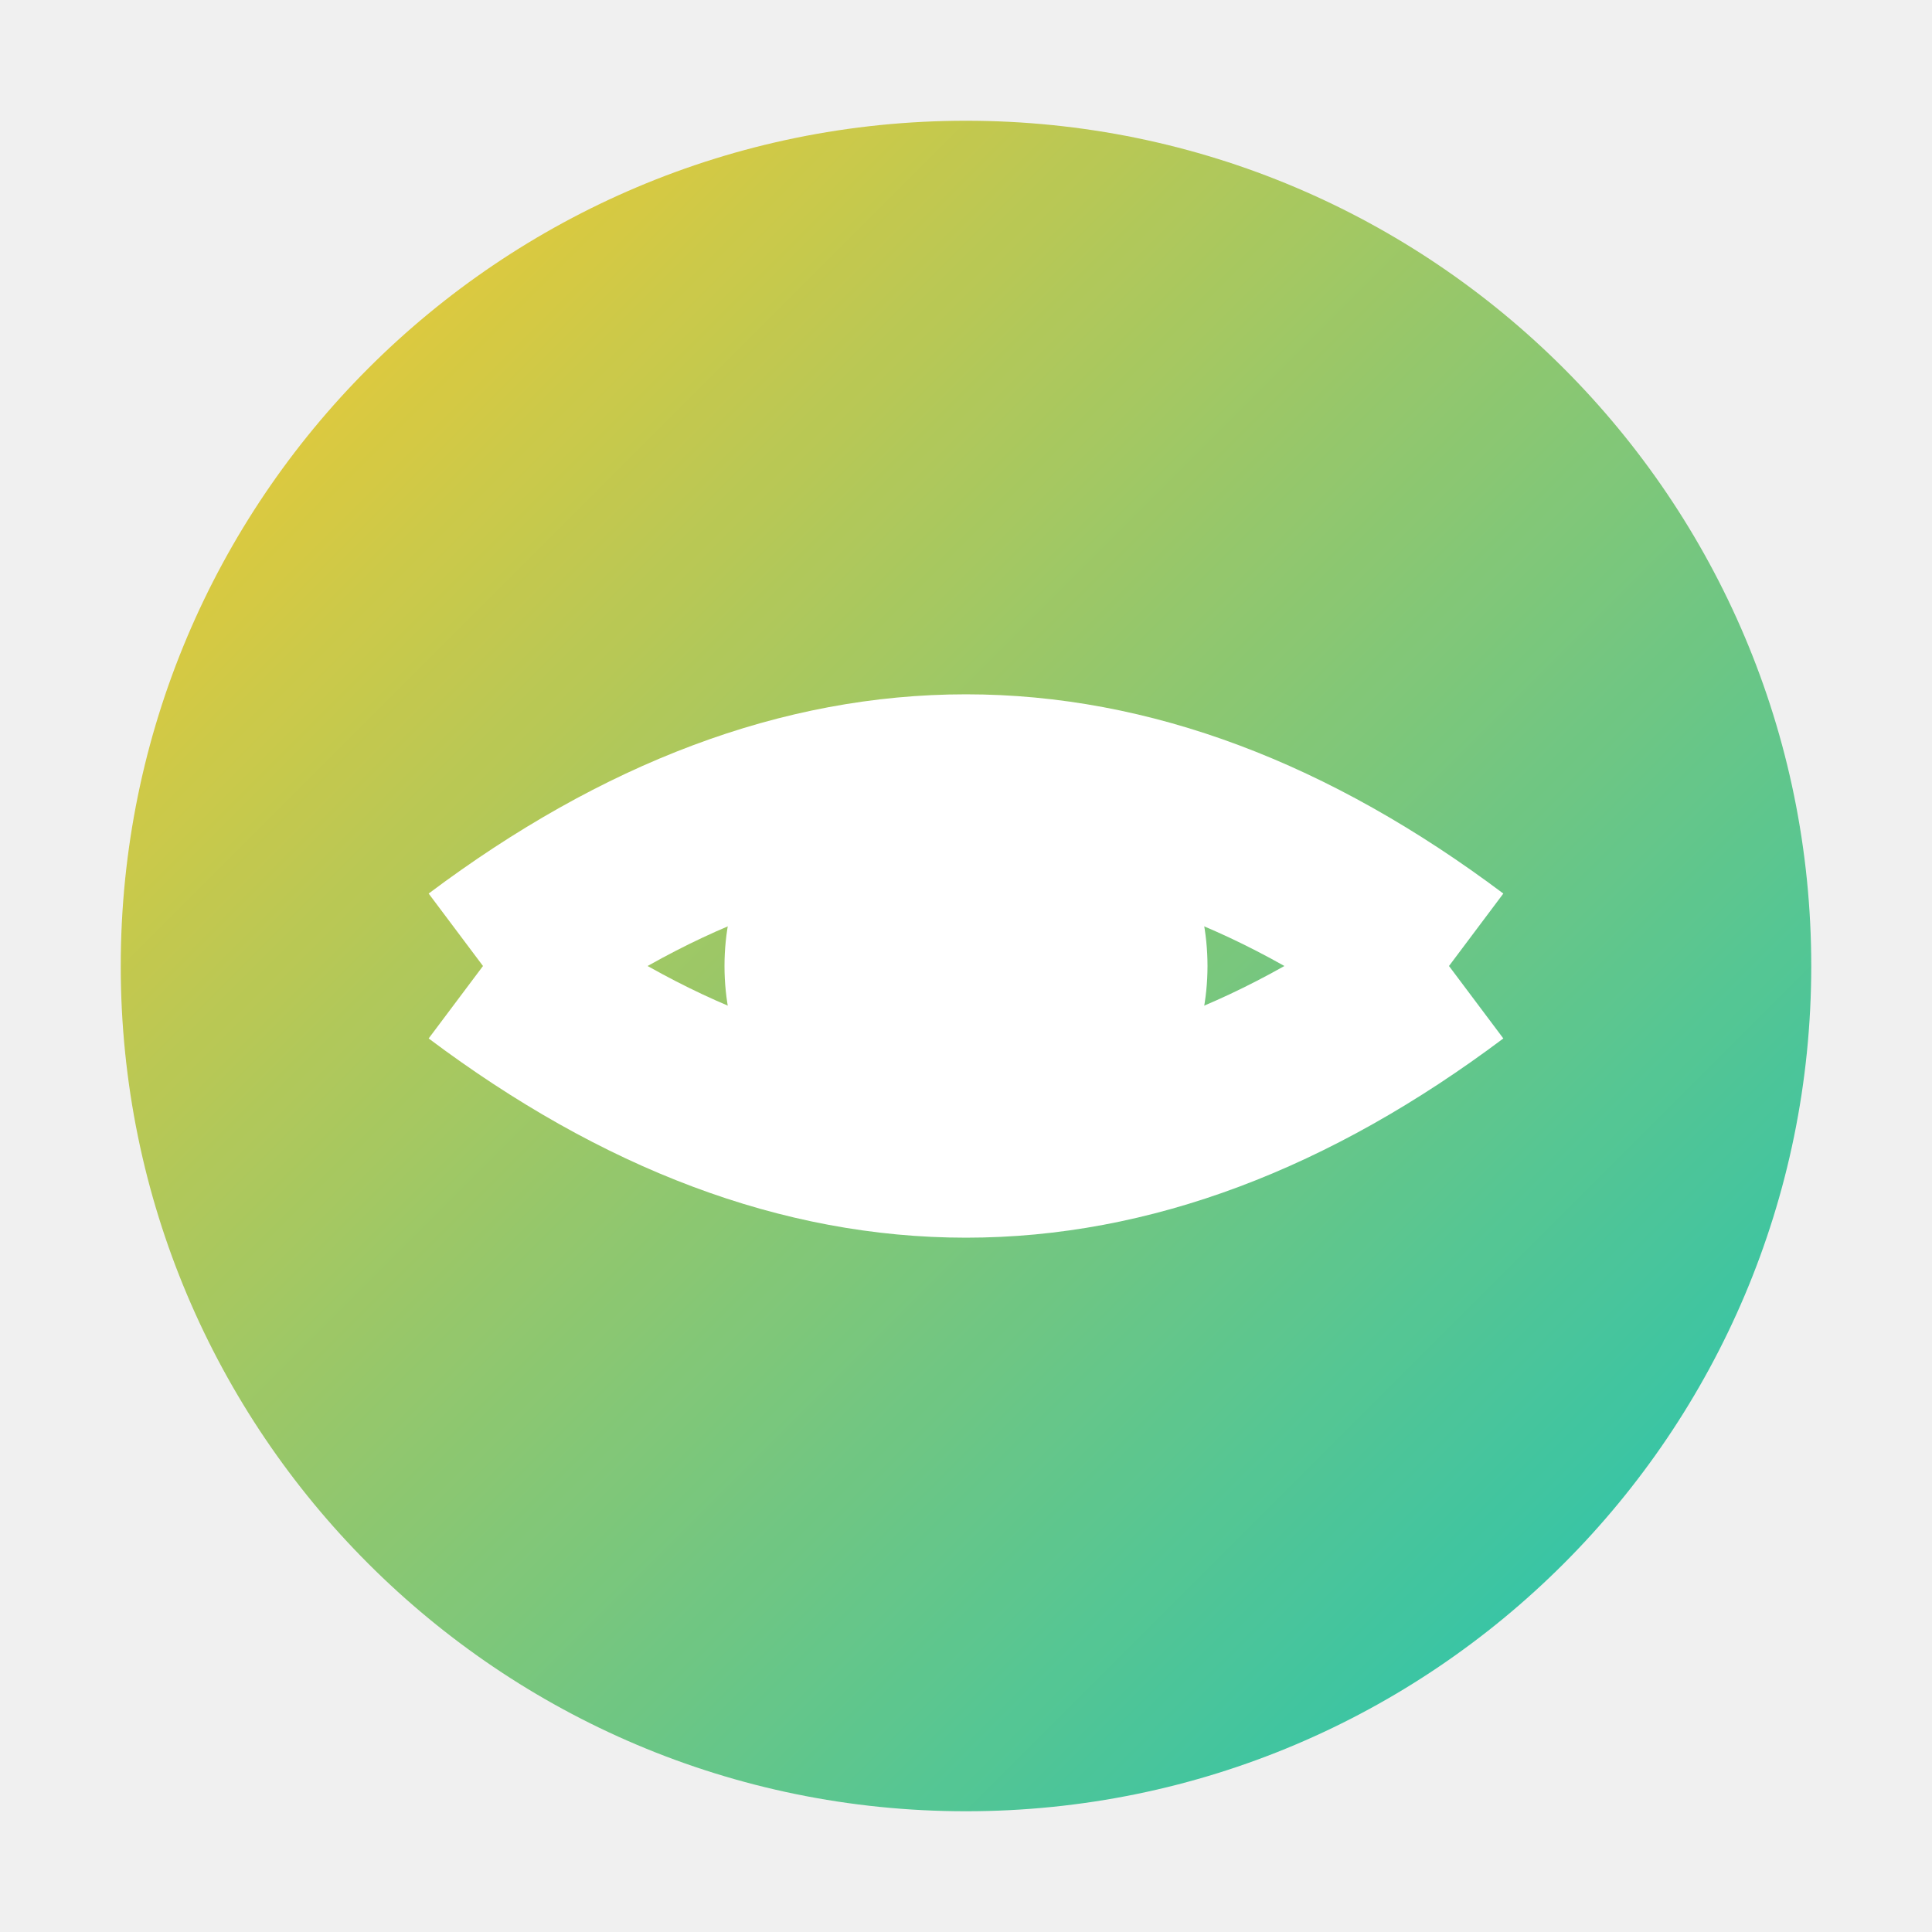
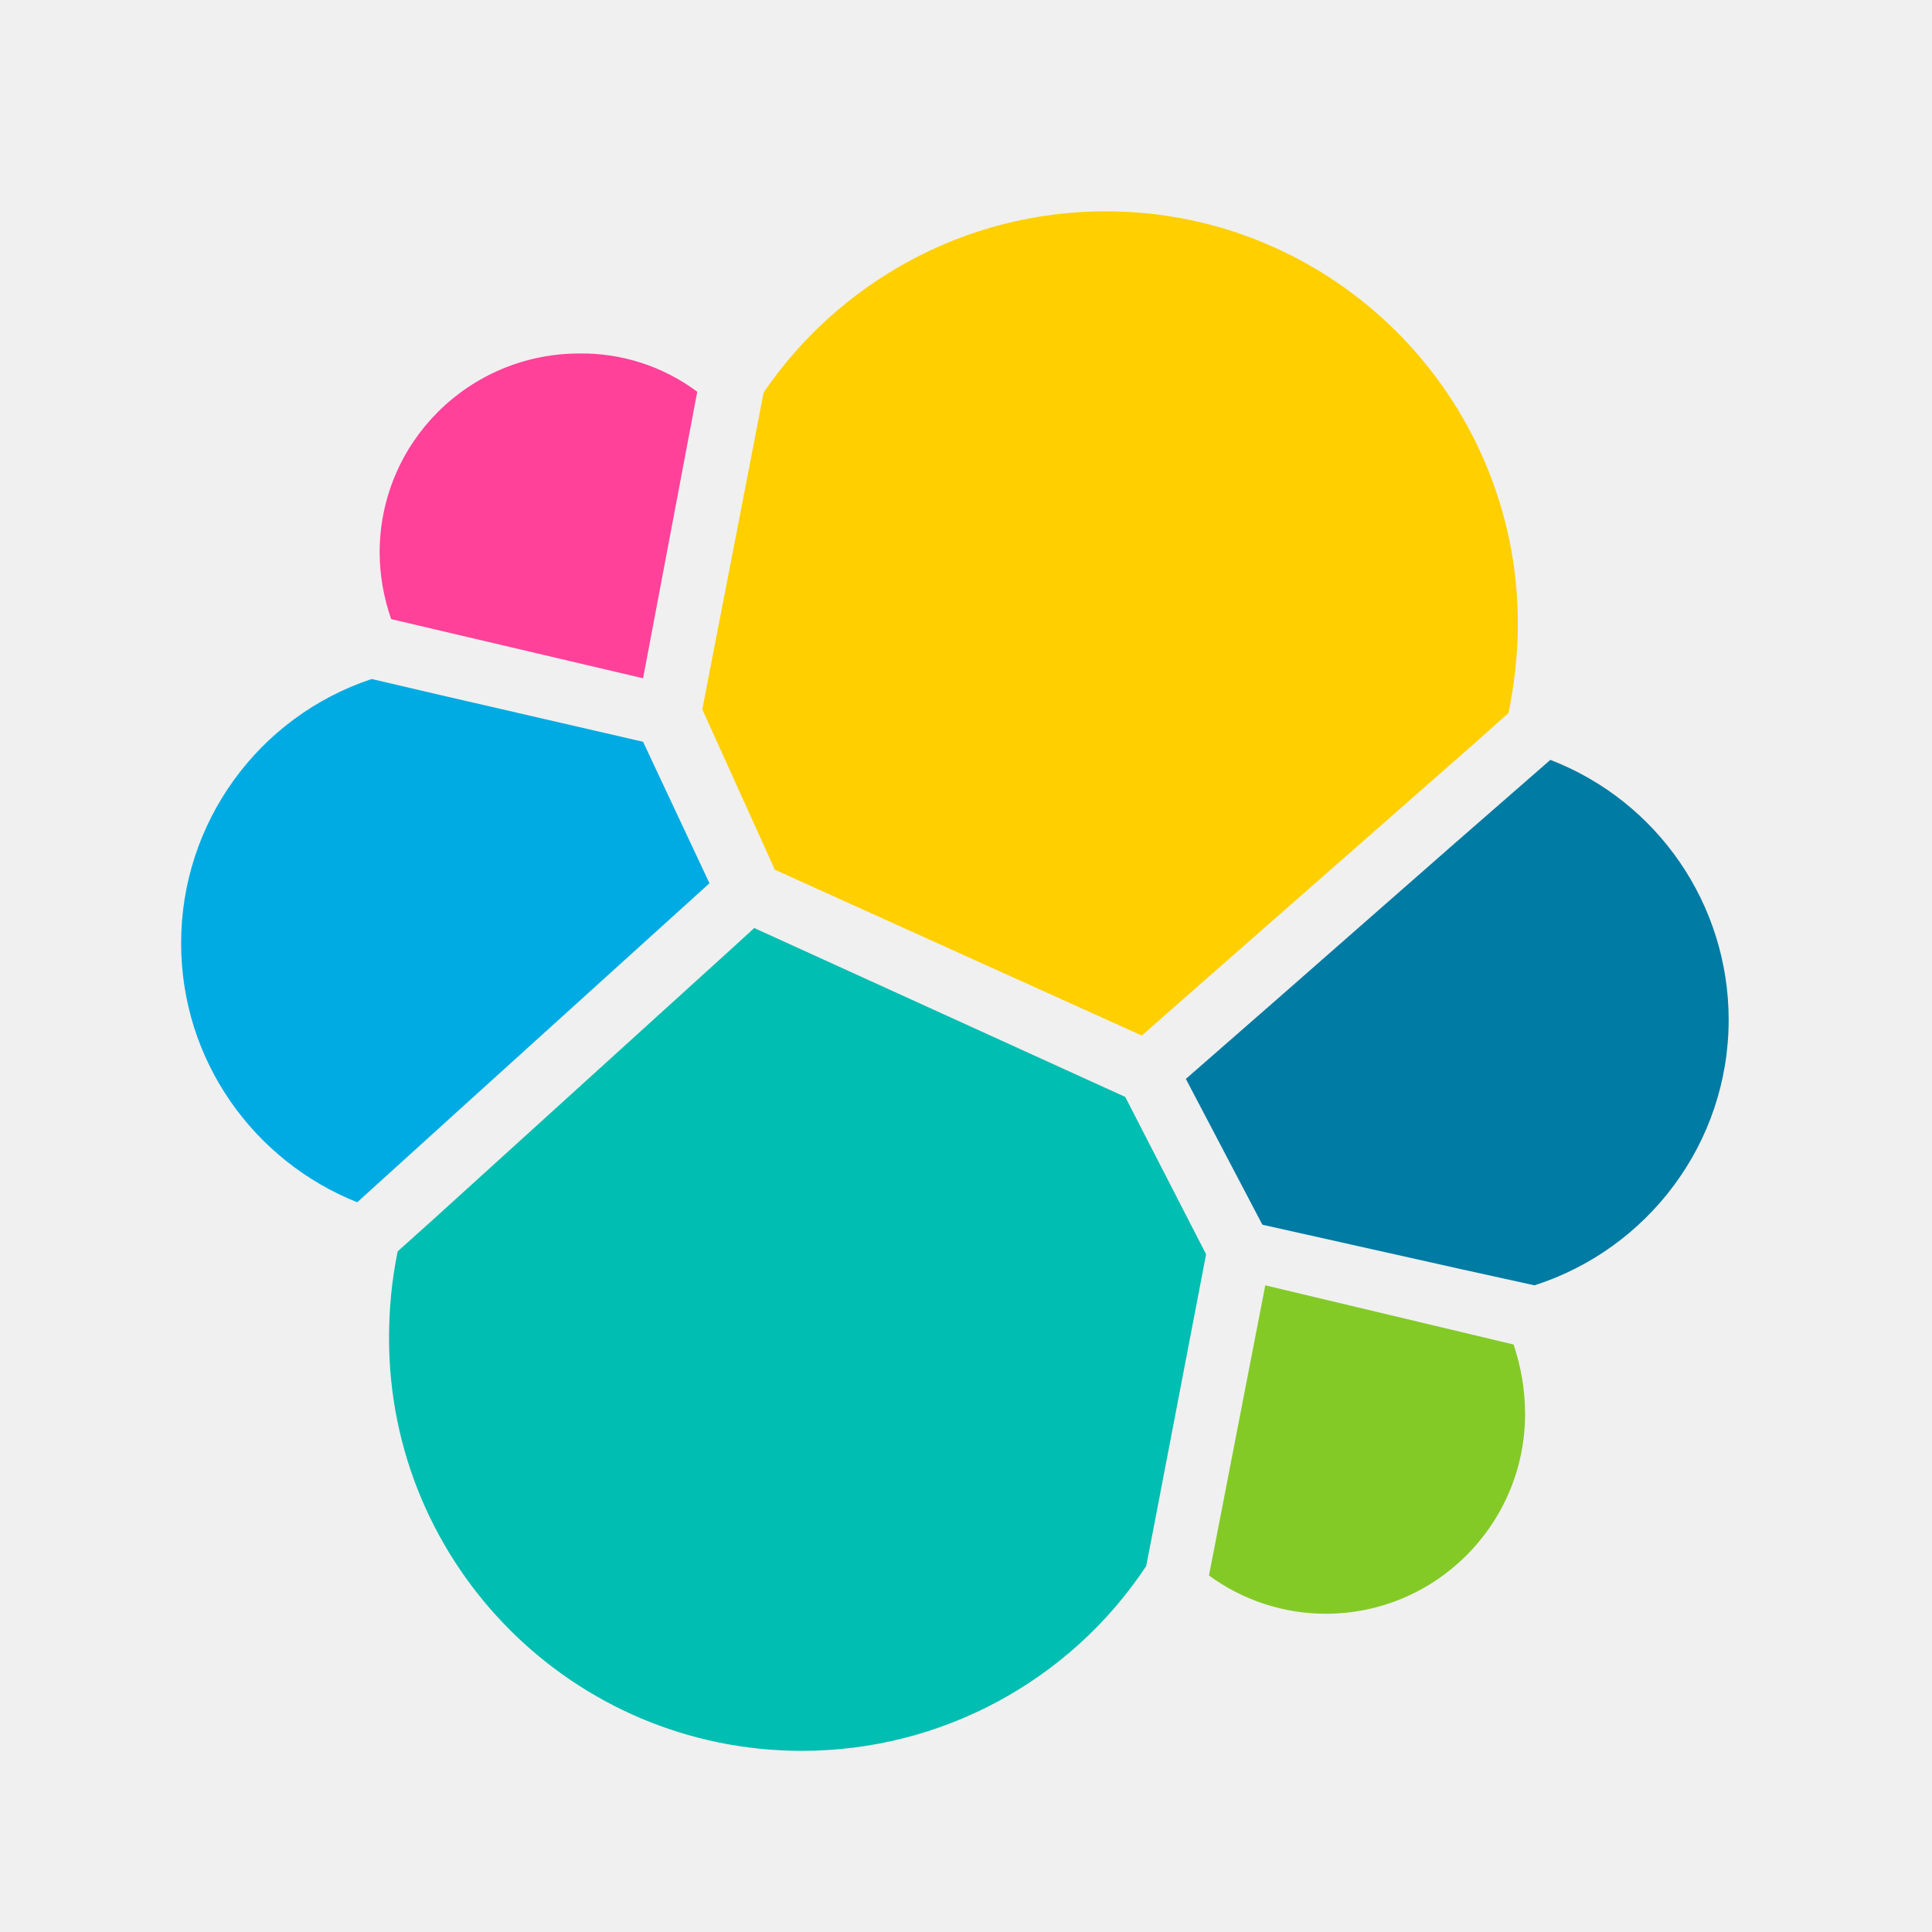
- <svg xmlns="http://www.w3.org/2000/svg" width="16" height="16" viewBox="0 0 16 16">
-   <defs>
-     <linearGradient id="esGradient" x1="0%" y1="0%" x2="100%" y2="100%">
-       <stop offset="0%" style="stop-color:#FEC514;stop-opacity:1" />
-       <stop offset="100%" style="stop-color:#00BFB3;stop-opacity:1" />
-     </linearGradient>
-   </defs>
-   <g>
-     <circle cx="8" cy="8" r="7" fill="url(#esGradient)" opacity="0.9" />
-     <path d="M 4 8 Q 8 5, 12 8" stroke="#fff" stroke-width="1.5" fill="none" />
-     <path d="M 4 8 Q 8 11, 12 8" stroke="#fff" stroke-width="1.5" fill="none" />
-     <circle cx="8" cy="8" r="2" fill="#fff" />
-   </g>
+ <svg xmlns="http://www.w3.org/2000/svg" t="1760854995706" class="icon" viewBox="0 0 1024 1024" version="1.1" p-id="16215" width="16" height="16">
+   <path d="M916.224 540.48c0 65.792-43.232 121.648-102.912 140.768l-38.256-8.416-105.968-23.712-40.56-77.28 48.592-42.464 93.728-82.24 50.88-44.384a147.648 147.648 0 0 1 94.496 137.712z" fill="#007BA3" p-id="16216" />
+   <path d="M639.248 664.8l-26.784 139.632-4.96 25.632a218.8 218.8 0 0 1-182.496 97.92c-120.88 0-218.816-97.92-218.816-218.816 0-15.68 1.52-30.992 4.592-45.92l18.736-16.816 161.056-146.144 9.184-8.416 196.64 89.52 42.848 83.392z" fill="#00BEB1" p-id="16217" />
+   <path d="M369.552 207.632l-28.704 151.872-133.504-31.36a108 108 0 0 1-6.128-35.2c0-58.528 47.44-105.6 105.968-105.6a102.288 102.288 0 0 1 62.368 20.288z" fill="#FF419A" p-id="16218" />
+   <path d="M804.512 330.832c0 16.064-1.92 31.744-4.96 47.04l-18 16.08-159.904 140.4-16.448 14.528-194.72-88v-0.368l-38.256-84.544 26.4-136.192 6.112-31.76C444.144 150.256 510.704 112 586.064 112c120.512 0 218.448 97.936 218.448 218.832z" fill="#FFCF00" p-id="16219" />
+   <path d="M808.336 749.344c0 58.528-47.424 105.968-105.584 105.968a104.512 104.512 0 0 1-61.968-20.272l29.84-153.792 131.6 31.36a115.52 115.52 0 0 1 6.112 36.736z" fill="#84CA27" p-id="16220" />
+   <path d="M376.032 468.144l-52.4 47.44-81.12 73.44-53.168 48.208C134.624 615.424 96 562.24 96 499.888a147.456 147.456 0 0 1 100.992-140l35.968 8.4 107.872 24.864 35.2 74.992z" fill="#00ABE3" p-id="16221" />
</svg>
